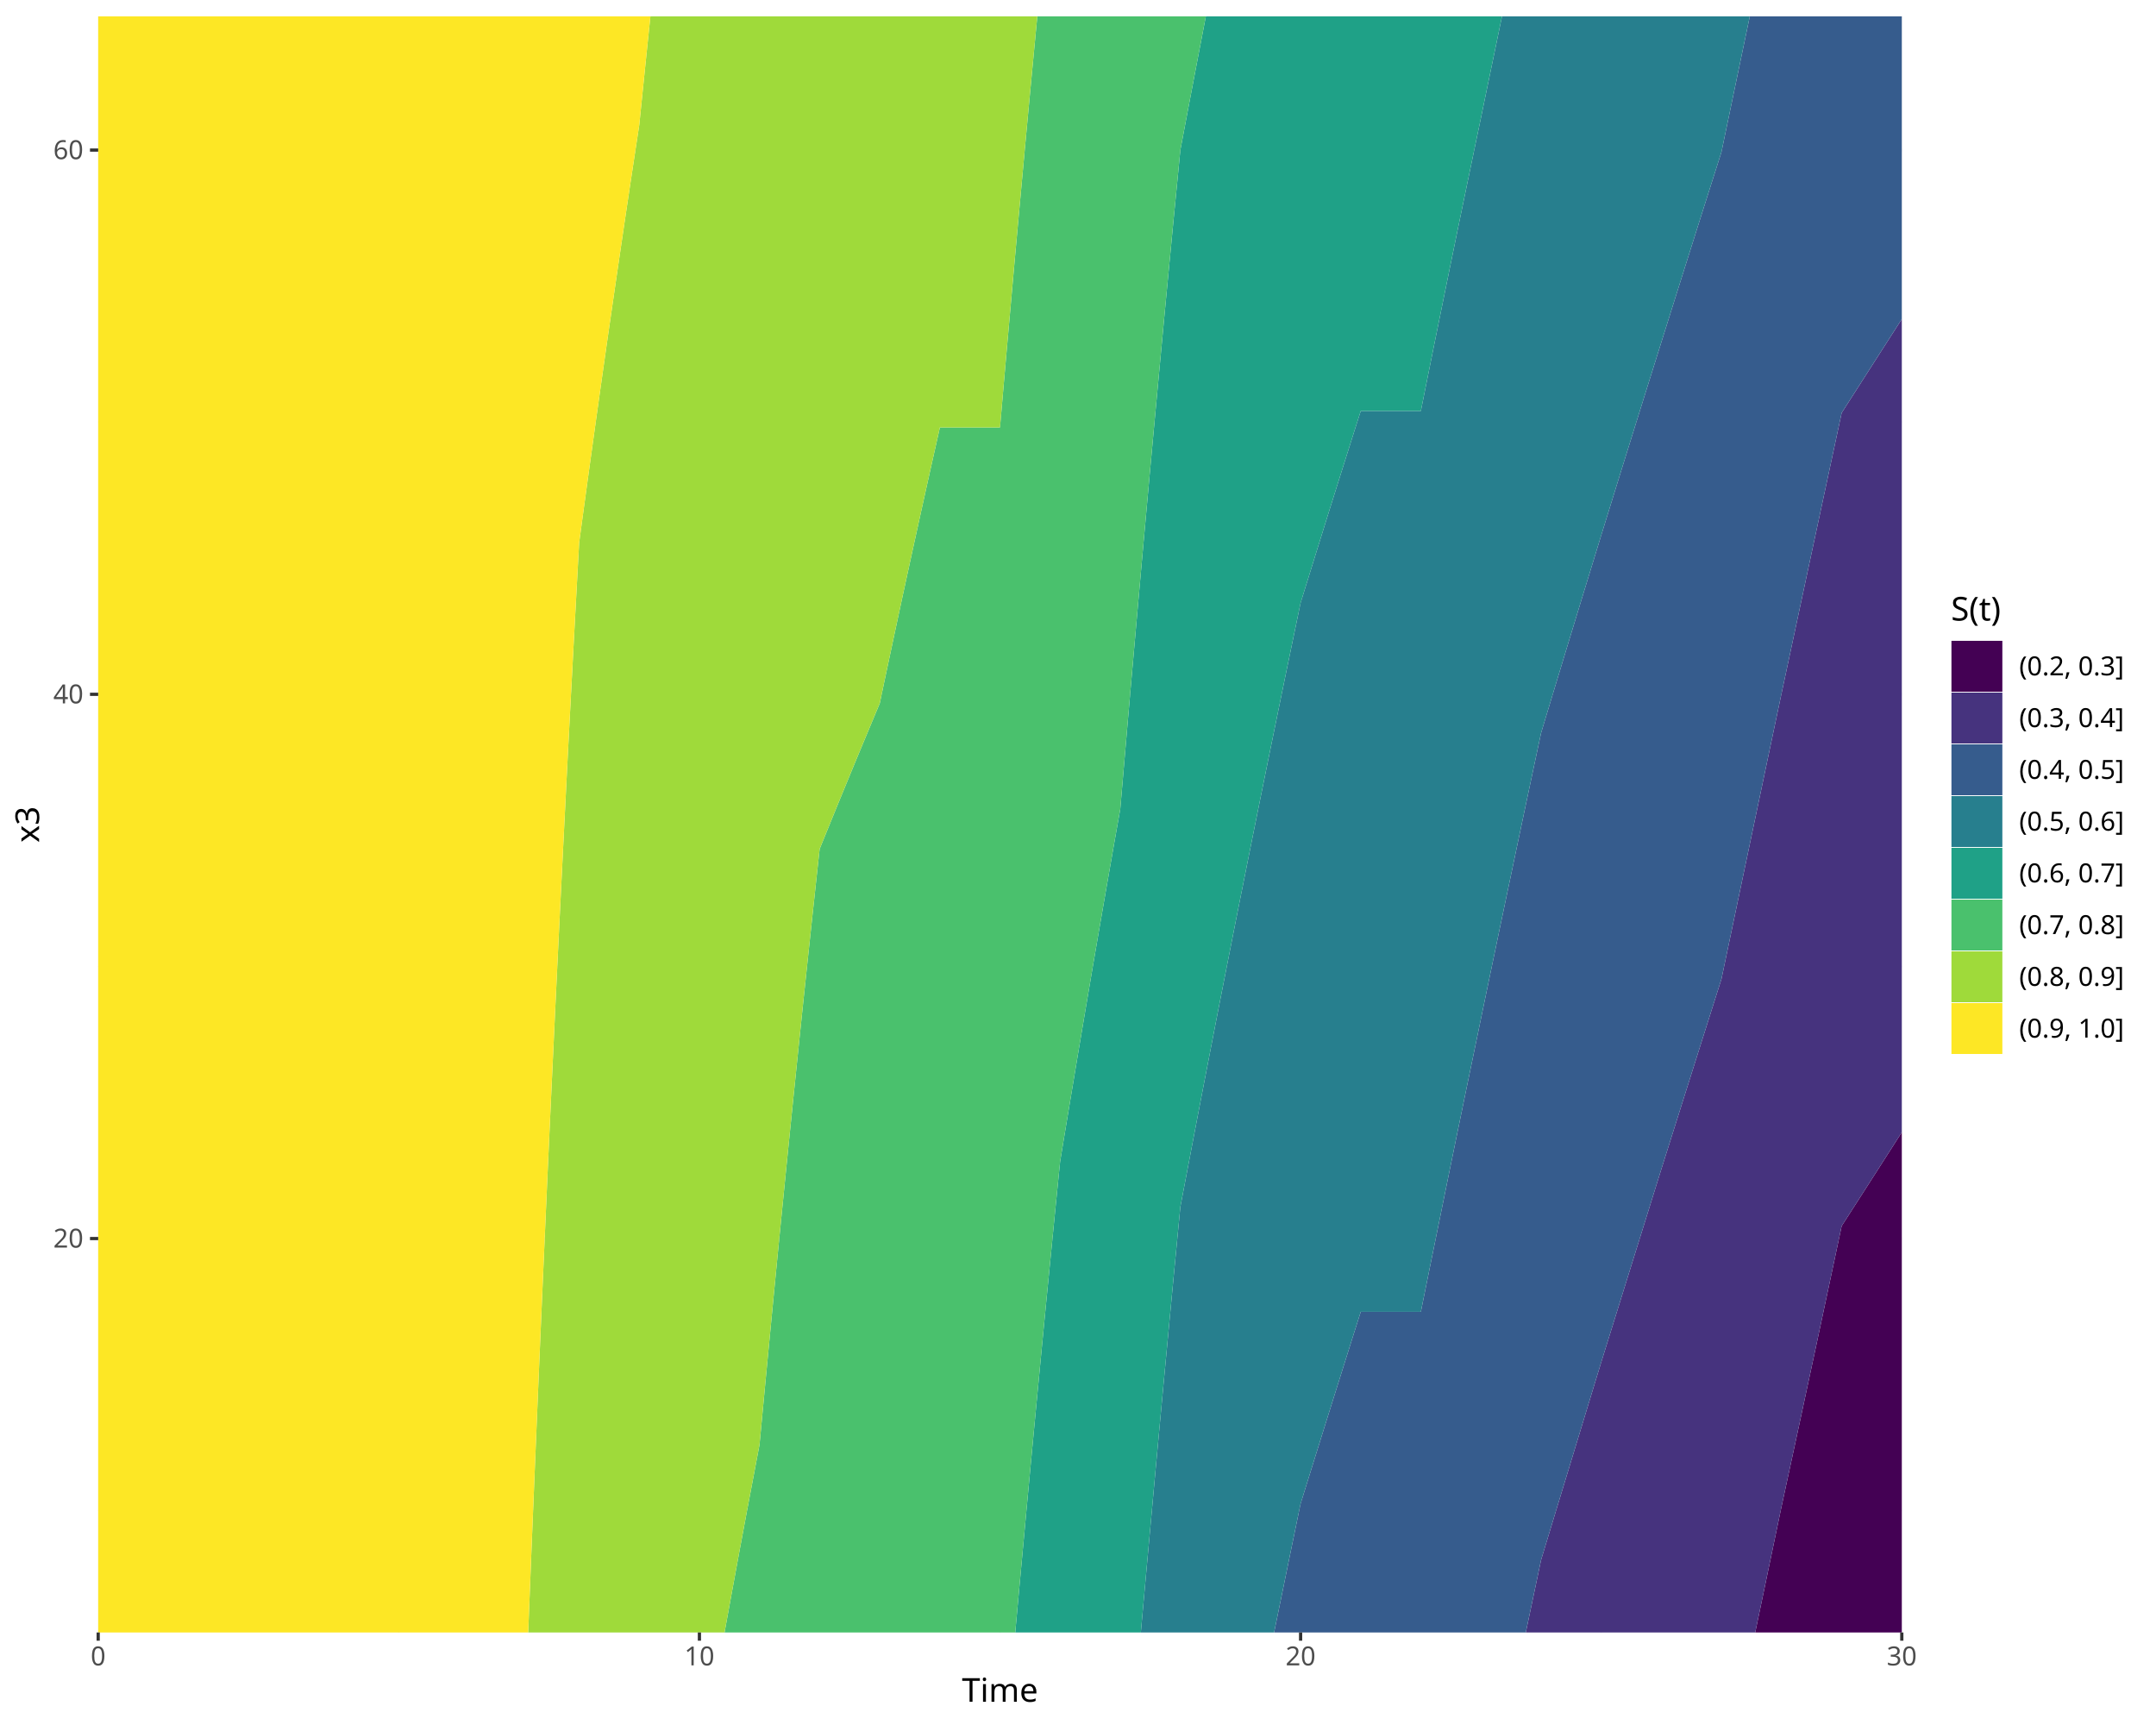
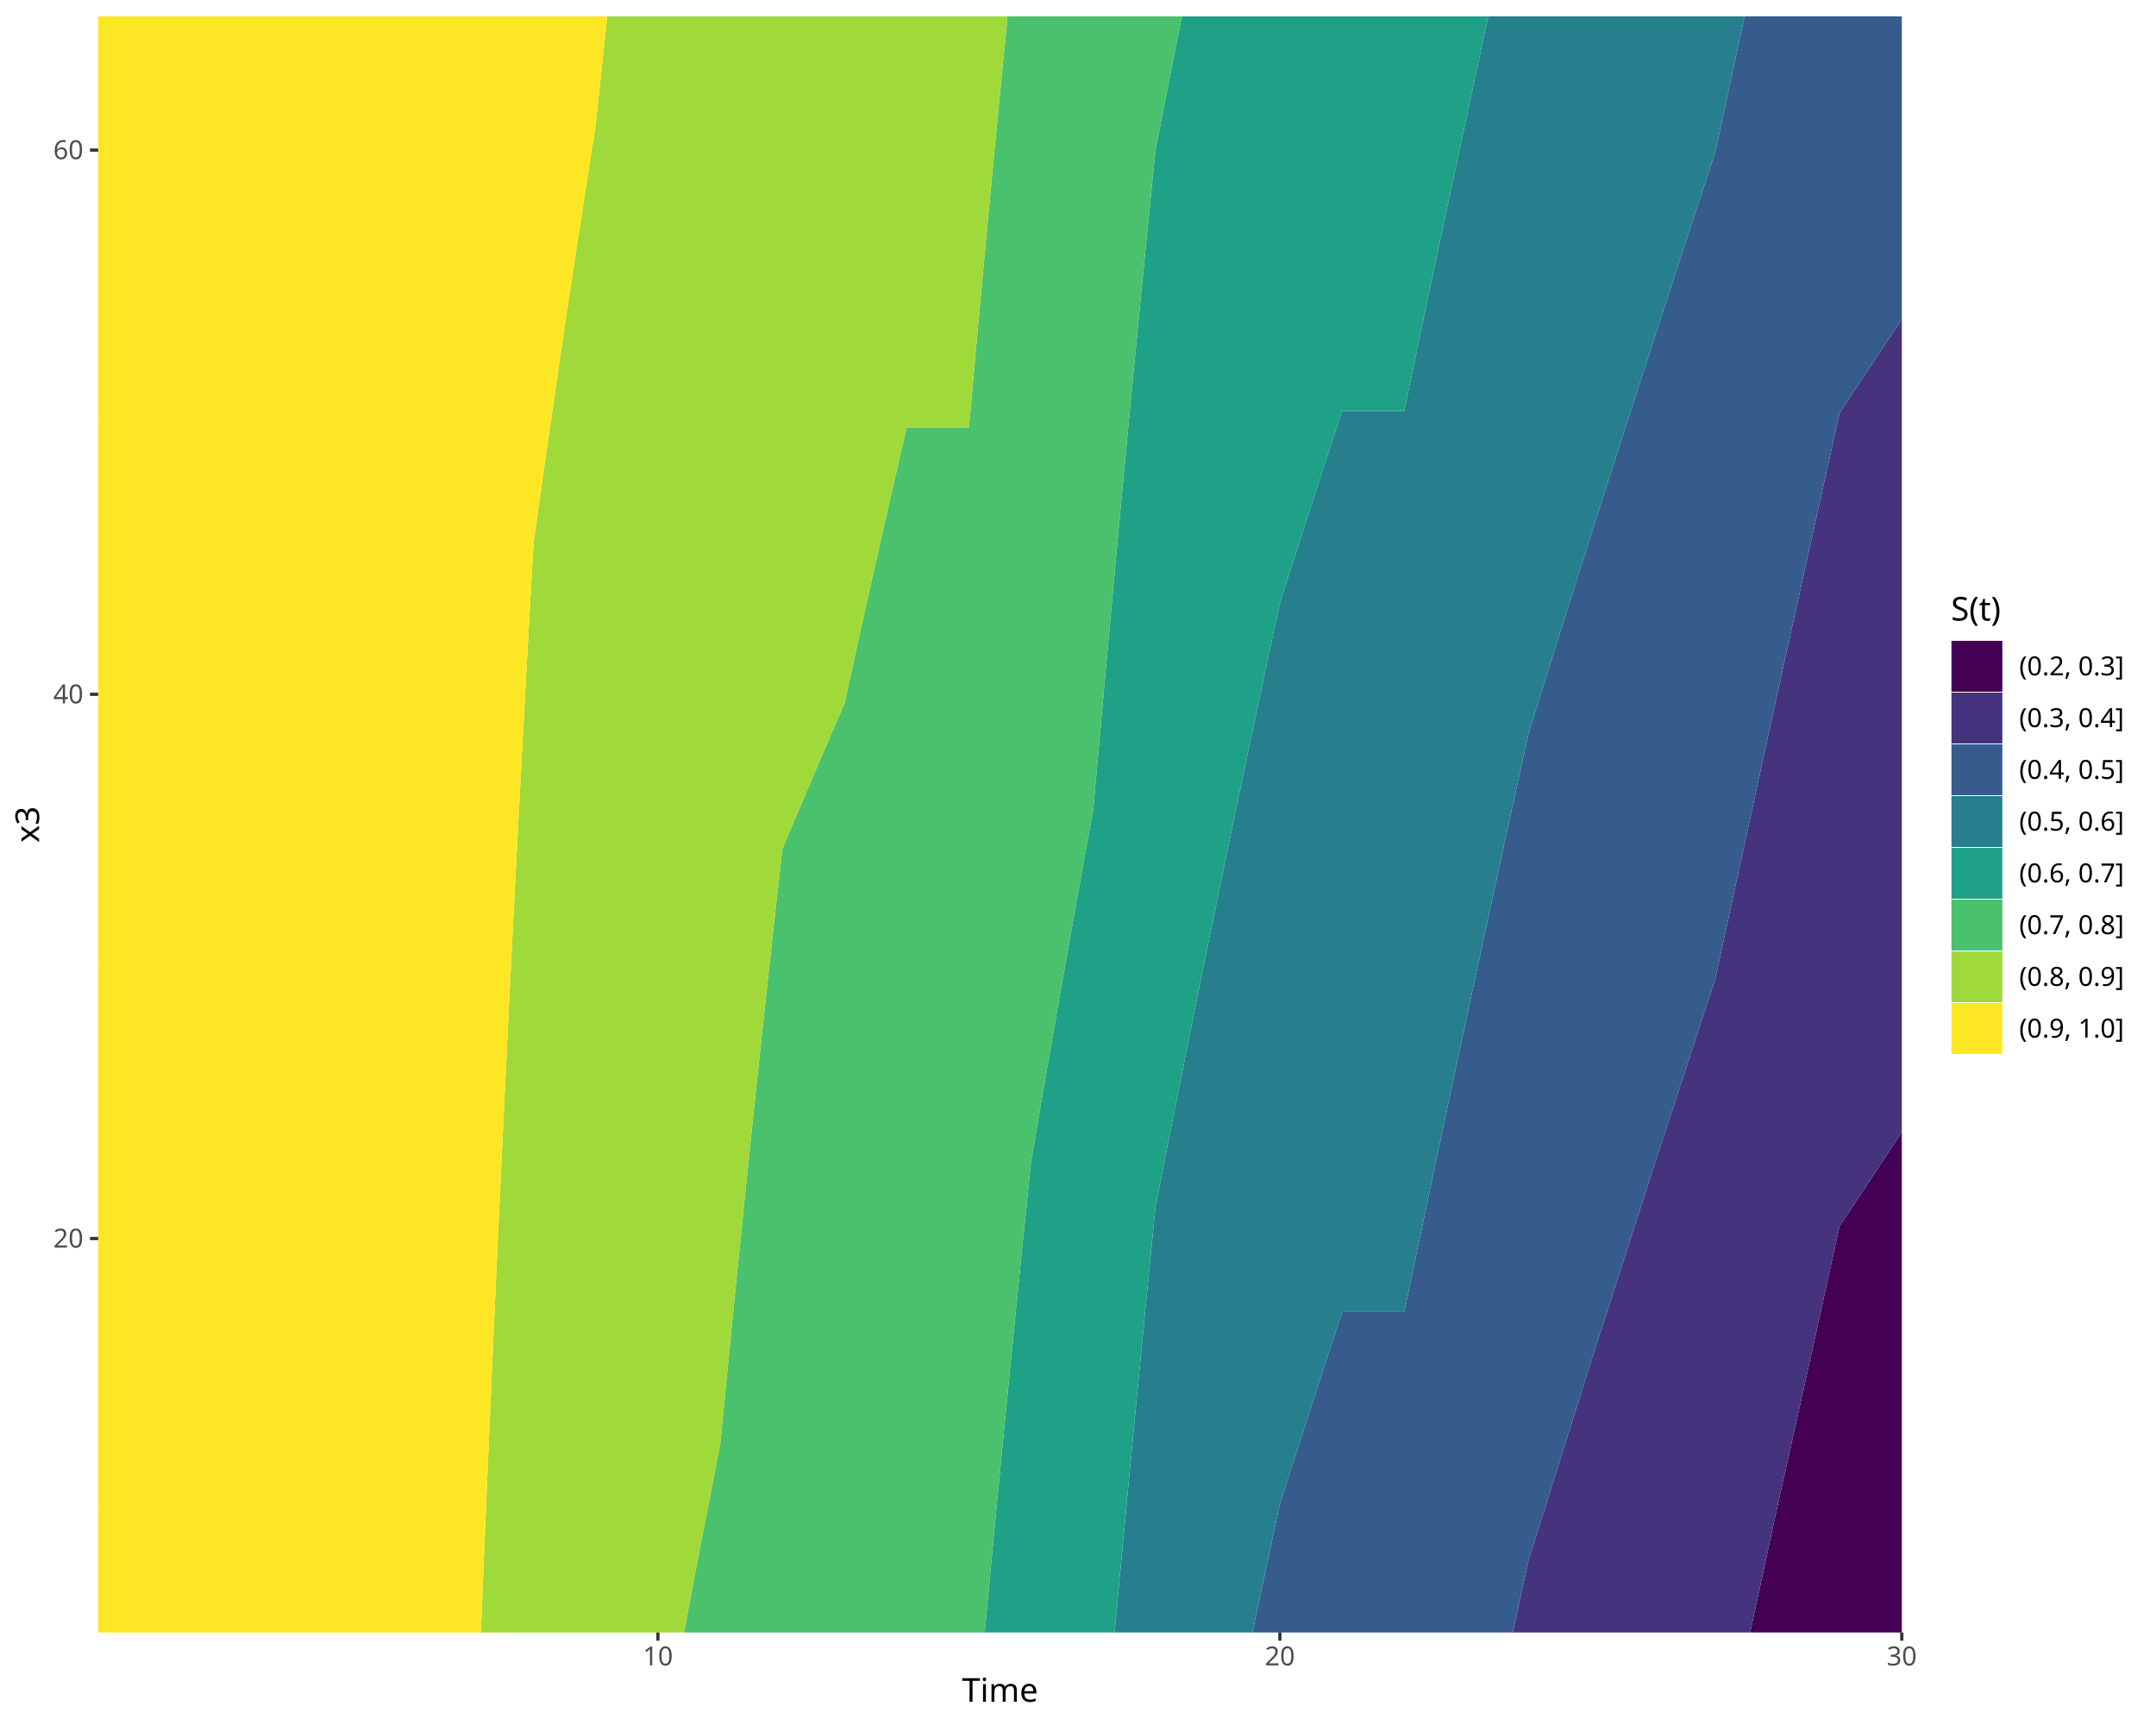
<svg xmlns="http://www.w3.org/2000/svg" class="svglite" data-engine-version="2.0" width="720.00pt" height="576.00pt" viewBox="0 0 720.00 576.00">
  <defs>
    <style type="text/css">
    .svglite line, .svglite polyline, .svglite polygon, .svglite path, .svglite rect, .svglite circle {
      fill: none;
      stroke: #000000;
      stroke-linecap: round;
      stroke-linejoin: round;
      stroke-miterlimit: 10.00;
    }
  </style>
  </defs>
  <rect width="100%" height="100%" style="stroke: none; fill: #FFFFFF;" />
  <defs>
    <clipPath id="cpMC4wMHw3MjAuMDB8MC4wMHw1NzYuMDA=">
      <rect x="0.00" y="0.00" width="720.00" height="576.00" />
    </clipPath>
  </defs>
  <g clip-path="url(#cpMC4wMHw3MjAuMDB8MC4wMHw1NzYuMDA=)">
    <rect x="0.00" y="0.00" width="720.00" height="576.00" style="stroke-width: 1.07; stroke: #FFFFFF; fill: #FFFFFF;" />
  </g>
  <defs>
    <clipPath id="cpMzIuNzl8NjM1LjExfDUuNDh8NTQ1LjEx">
      <rect x="32.79" y="5.48" width="602.32" height="539.63" />
    </clipPath>
  </defs>
  <g clip-path="url(#cpMzIuNzl8NjM1LjExfDUuNDh8NTQ1LjEx)">
    <rect x="32.79" y="5.48" width="602.32" height="539.63" style="stroke-width: 1.07; stroke: none; fill: #FFFFFF;" />
    <polyline points="32.79,504.43 635.11,504.43 " style="stroke-width: 0.53; stroke: #EBEBEB; stroke-linecap: butt;" />
    <polyline points="32.79,322.70 635.11,322.70 " style="stroke-width: 0.53; stroke: #EBEBEB; stroke-linecap: butt;" />
    <polyline points="32.79,140.97 635.11,140.97 " style="stroke-width: 0.53; stroke: #EBEBEB; stroke-linecap: butt;" />
-     <polyline points="133.18,545.11 133.18,5.48 " style="stroke-width: 0.53; stroke: #EBEBEB; stroke-linecap: butt;" />
-     <polyline points="333.95,545.11 333.95,5.48 " style="stroke-width: 0.53; stroke: #EBEBEB; stroke-linecap: butt;" />
-     <polyline points="534.73,545.11 534.73,5.48 " style="stroke-width: 0.53; stroke: #EBEBEB; stroke-linecap: butt;" />
+     <polyline points="115.87,545.11 115.87,5.48 " style="stroke-width: 0.53; stroke: #EBEBEB; stroke-linecap: butt;" />
+     <polyline points="323.57,545.11 323.57,5.48 " style="stroke-width: 0.53; stroke: #EBEBEB; stroke-linecap: butt;" />
+     <polyline points="531.26,545.11 531.26,5.48 " style="stroke-width: 0.53; stroke: #EBEBEB; stroke-linecap: butt;" />
    <polyline points="32.79,413.57 635.11,413.57 " style="stroke-width: 1.07; stroke: #EBEBEB; stroke-linecap: butt;" />
    <polyline points="32.79,231.84 635.11,231.84 " style="stroke-width: 1.07; stroke: #EBEBEB; stroke-linecap: butt;" />
    <polyline points="32.79,50.11 635.11,50.11 " style="stroke-width: 1.07; stroke: #EBEBEB; stroke-linecap: butt;" />
-     <polyline points="32.79,545.11 32.79,5.48 " style="stroke-width: 1.07; stroke: #EBEBEB; stroke-linecap: butt;" />
-     <polyline points="233.57,545.11 233.57,5.48 " style="stroke-width: 1.07; stroke: #EBEBEB; stroke-linecap: butt;" />
-     <polyline points="434.34,545.11 434.34,5.48 " style="stroke-width: 1.07; stroke: #EBEBEB; stroke-linecap: butt;" />
+     <polyline points="219.72,545.11 219.72,5.48 " style="stroke-width: 1.07; stroke: #EBEBEB; stroke-linecap: butt;" />
+     <polyline points="427.42,545.11 427.42,5.48 " style="stroke-width: 1.07; stroke: #EBEBEB; stroke-linecap: butt;" />
    <polyline points="635.11,545.11 635.11,5.48 " style="stroke-width: 1.07; stroke: #EBEBEB; stroke-linecap: butt;" />
-     <path d="M 635.11 517.44 L 635.11 503.60 L 635.11 489.77 L 635.11 475.93 L 635.11 462.09 L 635.11 448.26 L 635.11 434.42 L 635.11 420.58 L 635.11 406.75 L 635.11 392.91 L 635.11 379.07 L 635.11 378.06 L 634.47 379.07 L 625.61 392.91 L 616.72 406.75 L 615.03 409.37 L 612.65 420.58 L 609.70 434.42 L 606.75 448.26 L 603.78 462.09 L 600.81 475.93 L 597.82 489.77 L 594.96 503.00 L 594.83 503.60 L 591.94 517.44 L 589.05 531.28 L 586.15 545.11 L 594.96 545.11 L 615.03 545.11 L 635.11 545.11 L 635.11 531.28 Z" style="fill-rule: evenodd; fill: #440154; stroke-width: 0.21; stroke: none; stroke-linecap: butt;" />
-     <path d="M 628.93 116.17 L 620.06 130.01 L 615.03 137.85 L 613.74 143.85 L 610.77 157.68 L 607.80 171.52 L 604.83 185.36 L 601.87 199.19 L 598.91 213.03 L 595.95 226.87 L 594.96 231.48 L 593.01 240.70 L 590.09 254.54 L 587.18 268.38 L 584.27 282.21 L 581.36 296.05 L 578.45 309.89 L 575.55 323.72 L 574.88 326.90 L 571.50 337.56 L 567.12 351.40 L 562.75 365.23 L 558.38 379.07 L 554.80 390.41 L 554.02 392.91 L 549.71 406.75 L 545.40 420.58 L 541.09 434.42 L 536.78 448.26 L 534.73 454.88 L 532.52 462.09 L 528.31 475.93 L 524.10 489.77 L 519.89 503.60 L 515.69 517.44 L 514.65 520.86 L 512.45 531.28 L 509.53 545.11 L 514.65 545.11 L 534.73 545.11 L 554.80 545.11 L 574.88 545.11 L 586.15 545.11 L 589.05 531.28 L 591.94 517.44 L 594.83 503.60 L 594.96 503.00 L 597.82 489.77 L 600.81 475.93 L 603.78 462.09 L 606.75 448.26 L 609.70 434.42 L 612.65 420.58 L 615.03 409.37 L 616.72 406.75 L 625.61 392.91 L 634.47 379.07 L 635.11 378.06 L 635.11 365.23 L 635.11 351.40 L 635.11 337.56 L 635.11 323.72 L 635.11 309.89 L 635.11 296.05 L 635.11 282.21 L 635.11 268.38 L 635.11 254.54 L 635.11 240.70 L 635.11 226.87 L 635.11 213.03 L 635.11 199.19 L 635.11 185.36 L 635.11 171.52 L 635.11 157.68 L 635.11 143.85 L 635.11 130.01 L 635.11 116.17 L 635.11 106.54 Z" style="fill-rule: evenodd; fill: #46337E; stroke-width: 0.21; stroke: none; stroke-linecap: butt;" />
-     <path d="M 584.34 5.48 L 581.44 19.32 L 578.55 33.15 L 575.66 46.99 L 574.88 50.76 L 571.67 60.83 L 567.28 74.66 L 562.91 88.50 L 558.55 102.34 L 554.80 114.28 L 554.21 116.17 L 549.87 130.01 L 545.55 143.85 L 541.24 157.68 L 536.96 171.52 L 534.73 178.74 L 532.70 185.36 L 528.46 199.19 L 524.24 213.03 L 520.04 226.87 L 515.86 240.70 L 514.65 244.72 L 512.55 254.54 L 509.61 268.38 L 506.69 282.21 L 503.78 296.05 L 500.87 309.89 L 497.98 323.72 L 495.10 337.56 L 494.57 340.12 L 492.23 351.40 L 489.36 365.23 L 486.51 379.07 L 483.67 392.91 L 480.85 406.75 L 478.03 420.58 L 475.22 434.42 L 474.49 438.03 L 454.42 438.03 L 451.18 448.26 L 446.83 462.09 L 442.49 475.93 L 438.17 489.77 L 434.34 502.09 L 434.02 503.60 L 431.16 517.44 L 428.32 531.28 L 425.48 545.11 L 434.34 545.11 L 454.42 545.11 L 474.49 545.11 L 494.57 545.11 L 509.53 545.11 L 512.45 531.28 L 514.65 520.86 L 515.69 517.44 L 519.89 503.60 L 524.10 489.77 L 528.31 475.93 L 532.52 462.09 L 534.73 454.88 L 536.78 448.26 L 541.09 434.42 L 545.40 420.58 L 549.71 406.75 L 554.02 392.91 L 554.80 390.41 L 558.38 379.07 L 562.75 365.23 L 567.12 351.40 L 571.50 337.56 L 574.88 326.90 L 575.55 323.72 L 578.45 309.89 L 581.36 296.05 L 584.27 282.21 L 587.18 268.38 L 590.09 254.54 L 593.01 240.70 L 594.96 231.48 L 595.95 226.87 L 598.91 213.03 L 601.87 199.19 L 604.83 185.36 L 607.80 171.52 L 610.77 157.68 L 613.74 143.85 L 615.03 137.85 L 620.06 130.01 L 628.93 116.17 L 635.11 106.54 L 635.11 102.34 L 635.11 88.50 L 635.11 74.66 L 635.11 60.83 L 635.11 46.99 L 635.11 33.15 L 635.11 19.32 L 635.11 5.48 L 615.03 5.48 L 594.96 5.48 Z" style="fill-rule: evenodd; fill: #365C8D; stroke-width: 0.21; stroke: none; stroke-linecap: butt;" />
-     <path d="M 554.80 5.48 L 534.73 5.48 L 514.65 5.48 L 501.59 5.48 L 498.71 19.32 L 495.84 33.15 L 494.57 39.32 L 492.96 46.99 L 490.08 60.83 L 487.21 74.66 L 484.37 88.50 L 481.54 102.34 L 478.73 116.17 L 475.94 130.01 L 474.49 137.23 L 454.42 137.23 L 452.31 143.85 L 447.94 157.68 L 443.59 171.52 L 439.28 185.36 L 434.99 199.19 L 434.34 201.29 L 431.89 213.03 L 429.02 226.87 L 426.18 240.70 L 423.35 254.54 L 420.54 268.38 L 417.75 282.21 L 414.98 296.05 L 414.26 299.62 L 412.22 309.89 L 409.49 323.72 L 406.77 337.56 L 404.08 351.40 L 401.40 365.23 L 398.74 379.07 L 396.10 392.91 L 394.18 402.96 L 393.82 406.75 L 392.49 420.58 L 391.17 434.42 L 389.87 448.26 L 388.57 462.09 L 387.28 475.93 L 386.00 489.77 L 384.74 503.60 L 383.48 517.44 L 382.22 531.28 L 380.98 545.11 L 394.18 545.11 L 414.26 545.11 L 425.48 545.11 L 428.32 531.28 L 431.16 517.44 L 434.02 503.60 L 434.34 502.09 L 438.17 489.77 L 442.49 475.93 L 446.83 462.09 L 451.18 448.26 L 454.42 438.03 L 474.49 438.03 L 475.22 434.42 L 478.03 420.58 L 480.85 406.75 L 483.67 392.91 L 486.51 379.07 L 489.36 365.23 L 492.23 351.40 L 494.57 340.12 L 495.10 337.56 L 497.98 323.72 L 500.87 309.89 L 503.78 296.05 L 506.69 282.21 L 509.61 268.38 L 512.55 254.54 L 514.65 244.72 L 515.86 240.70 L 520.04 226.87 L 524.24 213.03 L 528.46 199.19 L 532.70 185.36 L 534.73 178.74 L 536.96 171.52 L 541.24 157.68 L 545.55 143.85 L 549.87 130.01 L 554.21 116.17 L 554.80 114.28 L 558.55 102.34 L 562.91 88.50 L 567.28 74.66 L 571.67 60.83 L 574.88 50.76 L 575.66 46.99 L 578.55 33.15 L 581.44 19.32 L 584.34 5.48 L 574.88 5.48 Z" style="fill-rule: evenodd; fill: #277F8E; stroke-width: 0.21; stroke: none; stroke-linecap: butt;" />
-     <path d="M 501.59 5.48 L 494.57 5.48 L 474.49 5.48 L 454.42 5.48 L 434.34 5.48 L 414.26 5.48 L 402.69 5.48 L 400.03 19.32 L 397.39 33.15 L 394.77 46.99 L 394.18 50.09 L 393.14 60.83 L 391.79 74.66 L 390.47 88.50 L 389.15 102.34 L 387.85 116.17 L 386.56 130.01 L 385.28 143.85 L 384.01 157.68 L 382.76 171.52 L 381.51 185.36 L 380.28 199.19 L 379.06 213.03 L 377.84 226.87 L 376.64 240.70 L 375.45 254.54 L 374.26 268.38 L 374.11 270.19 L 371.98 282.21 L 369.56 296.05 L 367.16 309.89 L 364.78 323.72 L 362.43 337.56 L 360.09 351.40 L 357.78 365.23 L 355.48 379.07 L 354.03 387.85 L 353.52 392.91 L 352.14 406.75 L 350.78 420.58 L 349.42 434.42 L 348.08 448.26 L 346.76 462.09 L 345.44 475.93 L 344.14 489.77 L 342.85 503.60 L 341.57 517.44 L 340.30 531.28 L 339.04 545.11 L 354.03 545.11 L 374.11 545.11 L 380.98 545.11 L 382.22 531.28 L 383.48 517.44 L 384.74 503.60 L 386.00 489.77 L 387.28 475.93 L 388.57 462.09 L 389.87 448.26 L 391.17 434.42 L 392.49 420.58 L 393.82 406.75 L 394.18 402.96 L 396.10 392.91 L 398.74 379.07 L 401.40 365.23 L 404.08 351.40 L 406.77 337.56 L 409.49 323.72 L 412.22 309.89 L 414.26 299.62 L 414.98 296.05 L 417.75 282.21 L 420.54 268.38 L 423.35 254.54 L 426.18 240.70 L 429.02 226.87 L 431.89 213.03 L 434.34 201.29 L 434.99 199.19 L 439.28 185.36 L 443.59 171.52 L 447.94 157.68 L 452.31 143.85 L 454.42 137.23 L 474.49 137.23 L 475.94 130.01 L 478.73 116.17 L 481.54 102.34 L 484.37 88.50 L 487.21 74.66 L 490.08 60.83 L 492.96 46.99 L 494.57 39.32 L 495.84 33.15 L 498.71 19.32 Z" style="fill-rule: evenodd; fill: #1FA187; stroke-width: 0.21; stroke: none; stroke-linecap: butt;" />
-     <path d="M 394.18 5.48 L 374.11 5.48 L 354.03 5.48 L 346.41 5.48 L 345.09 19.32 L 343.79 33.15 L 342.50 46.99 L 341.23 60.83 L 339.97 74.66 L 338.72 88.50 L 337.49 102.34 L 336.26 116.17 L 335.05 130.01 L 333.95 142.74 L 313.88 142.74 L 313.63 143.85 L 310.52 157.68 L 307.45 171.52 L 304.41 185.36 L 301.40 199.19 L 298.43 213.03 L 295.48 226.87 L 293.80 234.85 L 291.35 240.70 L 285.58 254.54 L 279.88 268.38 L 274.24 282.21 L 273.72 283.48 L 272.36 296.05 L 270.87 309.89 L 269.40 323.72 L 267.94 337.56 L 266.51 351.40 L 265.09 365.23 L 263.68 379.07 L 262.29 392.91 L 260.91 406.75 L 259.55 420.58 L 258.21 434.42 L 256.88 448.26 L 255.56 462.09 L 254.25 475.93 L 253.64 482.41 L 252.25 489.77 L 249.63 503.60 L 247.04 517.44 L 244.49 531.28 L 241.96 545.11 L 253.64 545.11 L 273.72 545.11 L 293.80 545.11 L 313.88 545.11 L 333.95 545.11 L 339.04 545.11 L 340.30 531.28 L 341.57 517.44 L 342.85 503.60 L 344.14 489.77 L 345.44 475.93 L 346.76 462.09 L 348.08 448.26 L 349.42 434.42 L 350.78 420.58 L 352.14 406.75 L 353.52 392.91 L 354.03 387.85 L 355.48 379.07 L 357.78 365.23 L 360.09 351.40 L 362.43 337.56 L 364.78 323.72 L 367.16 309.89 L 369.56 296.05 L 371.98 282.21 L 374.11 270.19 L 374.26 268.38 L 375.45 254.54 L 376.64 240.70 L 377.84 226.87 L 379.06 213.03 L 380.28 199.19 L 381.51 185.36 L 382.76 171.52 L 384.01 157.68 L 385.28 143.85 L 386.56 130.01 L 387.85 116.17 L 389.15 102.34 L 390.47 88.50 L 391.79 74.66 L 393.14 60.83 L 394.18 50.09 L 394.77 46.99 L 397.39 33.15 L 400.03 19.32 L 402.69 5.48 Z" style="fill-rule: evenodd; fill: #4AC16D; stroke-width: 0.21; stroke: none; stroke-linecap: butt;" />
-     <path d="M 217.20 5.48 L 215.77 19.32 L 214.35 33.15 L 213.49 41.68 L 212.68 46.99 L 210.58 60.83 L 208.51 74.66 L 206.47 88.50 L 204.45 102.34 L 202.45 116.17 L 200.48 130.01 L 198.54 143.85 L 196.62 157.68 L 194.72 171.52 L 193.41 181.18 L 193.18 185.36 L 192.43 199.19 L 191.68 213.03 L 190.95 226.87 L 190.22 240.70 L 189.50 254.54 L 188.80 268.38 L 188.10 282.21 L 187.41 296.05 L 186.73 309.89 L 186.06 323.72 L 185.39 337.56 L 184.74 351.40 L 184.09 365.23 L 183.45 379.07 L 182.82 392.91 L 182.20 406.75 L 181.59 420.58 L 180.98 434.42 L 180.38 448.26 L 179.79 462.09 L 179.21 475.93 L 178.63 489.77 L 178.06 503.60 L 177.49 517.44 L 176.94 531.28 L 176.39 545.11 L 193.41 545.11 L 213.49 545.11 L 233.57 545.11 L 241.96 545.11 L 244.49 531.28 L 247.04 517.44 L 249.63 503.60 L 252.25 489.77 L 253.64 482.41 L 254.25 475.93 L 255.56 462.09 L 256.88 448.26 L 258.21 434.42 L 259.55 420.58 L 260.91 406.75 L 262.29 392.91 L 263.68 379.07 L 265.09 365.23 L 266.51 351.40 L 267.94 337.56 L 269.40 323.72 L 270.87 309.89 L 272.36 296.05 L 273.72 283.48 L 274.24 282.21 L 279.88 268.38 L 285.58 254.54 L 291.35 240.70 L 293.80 234.85 L 295.48 226.87 L 298.43 213.03 L 301.40 199.19 L 304.41 185.36 L 307.45 171.52 L 310.52 157.68 L 313.63 143.85 L 313.88 142.74 L 333.95 142.74 L 335.05 130.01 L 336.26 116.17 L 337.49 102.34 L 338.72 88.50 L 339.97 74.66 L 341.23 60.83 L 342.50 46.99 L 343.79 33.15 L 345.09 19.32 L 346.41 5.48 L 333.95 5.48 L 313.88 5.48 L 293.80 5.48 L 273.72 5.48 L 253.64 5.48 L 233.57 5.48 Z" style="fill-rule: evenodd; fill: #9FDA3A; stroke-width: 0.21; stroke: none; stroke-linecap: butt;" />
-     <path d="M 217.20 5.48 L 213.49 5.48 L 193.41 5.48 L 173.33 5.48 L 153.26 5.48 L 133.18 5.48 L 113.10 5.48 L 93.03 5.48 L 72.95 5.48 L 52.87 5.48 L 32.79 5.48 L 32.79 19.32 L 32.79 33.15 L 32.79 46.99 L 32.79 60.83 L 32.79 74.66 L 32.79 88.50 L 32.79 102.34 L 32.79 116.17 L 32.79 130.01 L 32.79 143.85 L 32.79 157.68 L 32.79 171.52 L 32.79 185.36 L 32.79 199.19 L 32.79 213.03 L 32.79 226.87 L 32.79 240.70 L 32.79 254.54 L 32.79 268.38 L 32.79 282.21 L 32.79 296.05 L 32.79 309.89 L 32.79 323.72 L 32.79 337.56 L 32.79 351.40 L 32.79 365.23 L 32.79 379.07 L 32.79 392.91 L 32.79 406.75 L 32.79 420.58 L 32.79 434.42 L 32.79 448.26 L 32.79 462.09 L 32.79 475.93 L 32.79 489.77 L 32.79 503.60 L 32.79 517.44 L 32.79 531.28 L 32.79 545.11 L 52.87 545.11 L 72.95 545.11 L 93.03 545.11 L 113.10 545.11 L 133.18 545.11 L 153.26 545.11 L 173.33 545.11 L 176.39 545.11 L 176.94 531.28 L 177.49 517.44 L 178.06 503.60 L 178.63 489.77 L 179.21 475.93 L 179.79 462.09 L 180.38 448.26 L 180.98 434.42 L 181.59 420.58 L 182.20 406.75 L 182.82 392.91 L 183.45 379.07 L 184.09 365.23 L 184.74 351.40 L 185.39 337.56 L 186.06 323.72 L 186.73 309.89 L 187.41 296.05 L 188.10 282.21 L 188.80 268.38 L 189.50 254.54 L 190.22 240.70 L 190.95 226.87 L 191.68 213.03 L 192.43 199.19 L 193.18 185.36 L 193.41 181.18 L 194.72 171.52 L 196.62 157.68 L 198.54 143.85 L 200.48 130.01 L 202.45 116.17 L 204.45 102.34 L 206.47 88.50 L 208.51 74.66 L 210.58 60.83 L 212.68 46.99 L 213.49 41.68 L 214.35 33.15 L 215.77 19.32 Z" style="fill-rule: evenodd; fill: #FDE725; stroke-width: 0.21; stroke: none; stroke-linecap: butt;" />
+     <path d="M 635.11 517.44 L 635.11 503.60 L 635.11 489.77 L 635.11 475.93 L 635.11 462.09 L 635.11 448.26 L 635.11 434.42 L 635.11 420.58 L 635.11 406.75 L 635.11 392.91 L 635.11 379.07 L 635.11 378.06 L 634.44 379.07 L 625.28 392.91 L 616.09 406.75 L 614.34 409.37 L 611.88 420.58 L 608.83 434.42 L 605.77 448.26 L 602.70 462.09 L 599.63 475.93 L 596.54 489.77 L 593.57 503.00 L 593.44 503.60 L 590.46 517.44 L 587.46 531.28 L 584.46 545.11 L 593.57 545.11 L 614.34 545.11 L 635.11 545.11 L 635.11 531.28 Z" style="fill-rule: evenodd; fill: #440154; stroke-width: 0.21; stroke: none; stroke-linecap: butt;" />
+     <path d="M 628.72 116.17 L 619.54 130.01 L 614.34 137.85 L 613.01 143.85 L 609.93 157.68 L 606.86 171.52 L 603.79 185.36 L 600.72 199.19 L 597.66 213.03 L 594.59 226.87 L 593.57 231.48 L 591.56 240.70 L 588.54 254.54 L 585.52 268.38 L 582.51 282.21 L 579.51 296.05 L 576.50 309.89 L 573.49 323.72 L 572.80 326.90 L 569.31 337.56 L 564.78 351.40 L 560.26 365.23 L 555.74 379.07 L 552.03 390.41 L 551.23 392.91 L 546.76 406.75 L 542.30 420.58 L 537.85 434.42 L 533.39 448.26 L 531.26 454.88 L 528.99 462.09 L 524.63 475.93 L 520.27 489.77 L 515.92 503.60 L 511.57 517.44 L 510.49 520.86 L 508.22 531.28 L 505.20 545.11 L 510.49 545.11 L 531.26 545.11 L 552.03 545.11 L 572.80 545.11 L 584.46 545.11 L 587.46 531.28 L 590.46 517.44 L 593.44 503.60 L 593.57 503.00 L 596.54 489.77 L 599.63 475.93 L 602.70 462.09 L 605.77 448.26 L 608.83 434.42 L 611.88 420.58 L 614.34 409.37 L 616.09 406.75 L 625.28 392.91 L 634.44 379.07 L 635.11 378.06 L 635.11 365.23 L 635.11 351.40 L 635.11 337.56 L 635.11 323.72 L 635.11 309.89 L 635.11 296.05 L 635.11 282.21 L 635.11 268.38 L 635.11 254.54 L 635.11 240.70 L 635.11 226.87 L 635.11 213.03 L 635.11 199.19 L 635.11 185.36 L 635.11 171.52 L 635.11 157.68 L 635.11 143.85 L 635.11 130.01 L 635.11 116.17 L 635.11 106.54 Z" style="fill-rule: evenodd; fill: #46337E; stroke-width: 0.21; stroke: none; stroke-linecap: butt;" />
+     <path d="M 582.59 5.48 L 579.59 19.32 L 576.60 33.15 L 573.61 46.99 L 572.80 50.76 L 569.49 60.83 L 564.94 74.66 L 560.42 88.50 L 555.91 102.34 L 552.03 114.28 L 551.42 116.17 L 546.93 130.01 L 542.46 143.85 L 538.01 157.68 L 533.57 171.52 L 531.26 178.74 L 529.16 185.36 L 524.78 199.19 L 520.42 213.03 L 516.08 226.87 L 511.75 240.70 L 510.49 244.72 L 508.33 254.54 L 505.29 268.38 L 502.26 282.21 L 499.25 296.05 L 496.25 309.89 L 493.25 323.72 L 490.27 337.56 L 489.72 340.12 L 487.30 351.40 L 484.34 365.23 L 481.39 379.07 L 478.45 392.91 L 475.53 406.75 L 472.61 420.58 L 469.71 434.42 L 468.95 438.03 L 448.19 438.03 L 444.84 448.26 L 440.34 462.09 L 435.85 475.93 L 431.38 489.77 L 427.42 502.09 L 427.09 503.60 L 424.13 517.44 L 421.19 531.28 L 418.25 545.11 L 427.42 545.11 L 448.19 545.11 L 468.95 545.11 L 489.72 545.11 L 505.20 545.11 L 508.22 531.28 L 510.49 520.86 L 511.57 517.44 L 515.92 503.60 L 520.27 489.77 L 524.63 475.93 L 528.99 462.09 L 531.26 454.88 L 533.39 448.26 L 537.85 434.42 L 542.30 420.58 L 546.76 406.75 L 551.23 392.91 L 552.03 390.41 L 555.74 379.07 L 560.26 365.23 L 564.78 351.40 L 569.31 337.56 L 572.80 326.90 L 573.49 323.72 L 576.50 309.89 L 579.51 296.05 L 582.51 282.21 L 585.52 268.38 L 588.54 254.54 L 591.56 240.70 L 593.57 231.48 L 594.59 226.87 L 597.66 213.03 L 600.72 199.19 L 603.79 185.36 L 606.86 171.52 L 609.93 157.68 L 613.01 143.85 L 614.34 137.85 L 619.54 130.01 L 628.72 116.17 L 635.11 106.54 L 635.11 102.34 L 635.11 88.50 L 635.11 74.66 L 635.11 60.83 L 635.11 46.99 L 635.11 33.15 L 635.11 19.32 L 635.11 5.48 L 614.34 5.48 L 593.57 5.48 Z" style="fill-rule: evenodd; fill: #365C8D; stroke-width: 0.21; stroke: none; stroke-linecap: butt;" />
+     <path d="M 552.03 5.48 L 531.26 5.48 L 510.49 5.48 L 496.98 5.48 L 494.00 19.32 L 491.04 33.15 L 489.72 39.32 L 488.06 46.99 L 485.08 60.83 L 482.11 74.66 L 479.17 88.50 L 476.25 102.34 L 473.34 116.17 L 470.46 130.01 L 468.95 137.23 L 448.19 137.23 L 446.01 143.85 L 441.48 157.68 L 436.99 171.52 L 432.52 185.36 L 428.09 199.19 L 427.42 201.29 L 424.88 213.03 L 421.92 226.87 L 418.97 240.70 L 416.05 254.54 L 413.14 268.38 L 410.25 282.21 L 407.39 296.05 L 406.65 299.62 L 404.54 309.89 L 401.71 323.72 L 398.90 337.56 L 396.11 351.40 L 393.34 365.23 L 390.59 379.07 L 387.86 392.91 L 385.88 402.96 L 385.50 406.75 L 384.13 420.58 L 382.76 434.42 L 381.41 448.26 L 380.07 462.09 L 378.74 475.93 L 377.41 489.77 L 376.10 503.60 L 374.80 517.44 L 373.50 531.28 L 372.22 545.11 L 385.88 545.11 L 406.65 545.11 L 418.25 545.11 L 421.19 531.28 L 424.13 517.44 L 427.09 503.60 L 427.42 502.09 L 431.38 489.77 L 435.85 475.93 L 440.34 462.09 L 444.84 448.26 L 448.19 438.03 L 468.95 438.03 L 469.71 434.42 L 472.61 420.58 L 475.53 406.75 L 478.45 392.91 L 481.39 379.07 L 484.34 365.23 L 487.30 351.40 L 489.72 340.12 L 490.27 337.56 L 493.25 323.72 L 496.25 309.89 L 499.25 296.05 L 502.26 282.21 L 505.29 268.38 L 508.33 254.54 L 510.49 244.72 L 511.75 240.70 L 516.08 226.87 L 520.42 213.03 L 524.78 199.19 L 529.16 185.36 L 531.26 178.74 L 533.57 171.52 L 538.01 157.68 L 542.46 143.85 L 546.93 130.01 L 551.42 116.17 L 552.03 114.28 L 555.91 102.34 L 560.42 88.50 L 564.94 74.66 L 569.49 60.83 L 572.80 50.76 L 573.61 46.99 L 576.60 33.15 L 579.59 19.32 L 582.59 5.48 L 572.80 5.48 Z" style="fill-rule: evenodd; fill: #277F8E; stroke-width: 0.21; stroke: none; stroke-linecap: butt;" />
+     <path d="M 496.98 5.48 L 489.72 5.48 L 468.95 5.48 L 448.19 5.48 L 427.42 5.48 L 406.65 5.48 L 394.67 5.48 L 391.92 19.32 L 389.19 33.15 L 386.48 46.99 L 385.88 50.09 L 384.79 60.83 L 383.40 74.66 L 382.03 88.50 L 380.67 102.34 L 379.32 116.17 L 377.99 130.01 L 376.66 143.85 L 375.35 157.68 L 374.05 171.52 L 372.77 185.36 L 371.49 199.19 L 370.23 213.03 L 368.97 226.87 L 367.73 240.70 L 366.49 254.54 L 365.27 268.38 L 365.11 270.19 L 362.91 282.21 L 360.40 296.05 L 357.92 309.89 L 355.46 323.72 L 353.02 337.56 L 350.61 351.40 L 348.21 365.23 L 345.84 379.07 L 344.34 387.85 L 343.81 392.91 L 342.39 406.75 L 340.97 420.58 L 339.57 434.42 L 338.19 448.26 L 336.81 462.09 L 335.45 475.93 L 334.10 489.77 L 332.77 503.60 L 331.44 517.44 L 330.13 531.28 L 328.83 545.11 L 344.34 545.11 L 365.11 545.11 L 372.22 545.11 L 373.50 531.28 L 374.80 517.44 L 376.10 503.60 L 377.41 489.77 L 378.74 475.93 L 380.07 462.09 L 381.41 448.26 L 382.76 434.42 L 384.13 420.58 L 385.50 406.75 L 385.88 402.96 L 387.86 392.91 L 390.59 379.07 L 393.34 365.23 L 396.11 351.40 L 398.90 337.56 L 401.71 323.72 L 404.54 309.89 L 406.65 299.62 L 407.39 296.05 L 410.25 282.21 L 413.14 268.38 L 416.05 254.54 L 418.97 240.70 L 421.92 226.87 L 424.88 213.03 L 427.42 201.29 L 428.09 199.19 L 432.52 185.36 L 436.99 171.52 L 441.48 157.68 L 446.01 143.85 L 448.19 137.23 L 468.95 137.23 L 470.46 130.01 L 473.34 116.17 L 476.25 102.34 L 479.17 88.50 L 482.11 74.66 L 485.08 60.83 L 488.06 46.99 L 489.72 39.32 L 491.04 33.15 L 494.00 19.32 Z" style="fill-rule: evenodd; fill: #1FA187; stroke-width: 0.21; stroke: none; stroke-linecap: butt;" />
+     <path d="M 385.88 5.48 L 365.11 5.48 L 344.34 5.48 L 336.46 5.48 L 335.09 19.32 L 333.75 33.15 L 332.41 46.99 L 331.09 60.83 L 329.79 74.66 L 328.50 88.50 L 327.22 102.34 L 325.96 116.17 L 324.71 130.01 L 323.57 142.74 L 302.80 142.74 L 302.54 143.85 L 299.33 157.68 L 296.15 171.52 L 293.00 185.36 L 289.89 199.19 L 286.82 213.03 L 283.77 226.87 L 282.03 234.85 L 279.49 240.70 L 273.53 254.54 L 267.63 268.38 L 261.79 282.21 L 261.26 283.48 L 259.85 296.05 L 258.31 309.89 L 256.79 323.72 L 255.28 337.56 L 253.80 351.40 L 252.33 365.23 L 250.87 379.07 L 249.43 392.91 L 248.01 406.75 L 246.60 420.58 L 245.21 434.42 L 243.83 448.26 L 242.47 462.09 L 241.12 475.93 L 240.49 482.41 L 239.04 489.77 L 236.34 503.60 L 233.66 517.44 L 231.02 531.28 L 228.40 545.11 L 240.49 545.11 L 261.26 545.11 L 282.03 545.11 L 302.80 545.11 L 323.57 545.11 L 328.83 545.11 L 330.13 531.28 L 331.44 517.44 L 332.77 503.60 L 334.10 489.77 L 335.45 475.93 L 336.81 462.09 L 338.19 448.26 L 339.57 434.42 L 340.97 420.58 L 342.39 406.75 L 343.81 392.91 L 344.34 387.85 L 345.84 379.07 L 348.21 365.23 L 350.61 351.40 L 353.02 337.56 L 355.46 323.72 L 357.92 309.89 L 360.40 296.05 L 362.91 282.21 L 365.11 270.19 L 365.27 268.38 L 366.49 254.54 L 367.73 240.70 L 368.97 226.87 L 370.23 213.03 L 371.49 199.19 L 372.77 185.36 L 374.05 171.52 L 375.35 157.68 L 376.66 143.85 L 377.99 130.01 L 379.32 116.17 L 380.67 102.34 L 382.03 88.50 L 383.40 74.66 L 384.79 60.83 L 385.88 50.09 L 386.48 46.99 L 389.19 33.15 L 391.92 19.32 L 394.67 5.48 Z" style="fill-rule: evenodd; fill: #4AC16D; stroke-width: 0.21; stroke: none; stroke-linecap: butt;" />
+     <path d="M 202.79 5.48 L 201.31 19.32 L 199.84 33.15 L 198.95 41.68 L 198.11 46.99 L 195.94 60.83 L 193.80 74.66 L 191.68 88.50 L 189.60 102.34 L 187.53 116.17 L 185.50 130.01 L 183.49 143.85 L 181.50 157.68 L 179.54 171.52 L 178.18 181.18 L 177.94 185.36 L 177.16 199.19 L 176.39 213.03 L 175.63 226.87 L 174.88 240.70 L 174.14 254.54 L 173.41 268.38 L 172.68 282.21 L 171.97 296.05 L 171.27 309.89 L 170.57 323.72 L 169.88 337.56 L 169.21 351.40 L 168.54 365.23 L 167.88 379.07 L 167.23 392.91 L 166.58 406.75 L 165.95 420.58 L 165.32 434.42 L 164.70 448.26 L 164.09 462.09 L 163.48 475.93 L 162.89 489.77 L 162.30 503.60 L 161.72 517.44 L 161.14 531.28 L 160.57 545.11 L 178.18 545.11 L 198.95 545.11 L 219.72 545.11 L 228.40 545.11 L 231.02 531.28 L 233.66 517.44 L 236.34 503.60 L 239.04 489.77 L 240.49 482.41 L 241.12 475.93 L 242.47 462.09 L 243.83 448.26 L 245.21 434.42 L 246.60 420.58 L 248.01 406.75 L 249.43 392.91 L 250.87 379.07 L 252.33 365.23 L 253.80 351.40 L 255.28 337.56 L 256.79 323.72 L 258.31 309.89 L 259.85 296.05 L 261.26 283.48 L 261.79 282.21 L 267.63 268.38 L 273.53 254.54 L 279.49 240.70 L 282.03 234.85 L 283.77 226.87 L 286.82 213.03 L 289.89 199.19 L 293.00 185.36 L 296.15 171.52 L 299.33 157.68 L 302.54 143.85 L 302.80 142.74 L 323.57 142.74 L 324.71 130.01 L 325.96 116.17 L 327.22 102.34 L 328.50 88.50 L 329.79 74.66 L 331.09 60.83 L 332.41 46.99 L 333.75 33.15 L 335.09 19.32 L 336.46 5.48 L 323.57 5.48 L 302.80 5.48 L 282.03 5.48 L 261.26 5.48 L 240.49 5.48 L 219.72 5.48 Z" style="fill-rule: evenodd; fill: #9FDA3A; stroke-width: 0.21; stroke: none; stroke-linecap: butt;" />
+     <path d="M 74.33 5.48 L 53.56 5.48 L 32.79 5.48 L 32.79 19.32 L 32.79 33.15 L 32.79 46.99 L 32.79 60.83 L 32.79 74.66 L 32.79 88.50 L 32.79 102.34 L 32.79 116.17 L 32.79 130.01 L 32.79 143.85 L 32.79 157.68 L 32.79 171.52 L 32.79 185.36 L 32.79 199.19 L 32.79 213.03 L 32.79 226.87 L 32.79 240.70 L 32.79 254.54 L 32.79 268.38 L 32.79 282.21 L 32.79 296.05 L 32.79 309.89 L 32.79 323.72 L 32.79 337.56 L 32.79 351.40 L 32.79 365.23 L 32.79 379.07 L 32.79 392.91 L 32.79 406.75 L 32.79 420.58 L 32.79 434.42 L 32.79 448.26 L 32.79 462.09 L 32.79 475.93 L 32.79 489.77 L 32.79 503.60 L 32.79 517.44 L 32.79 531.28 L 32.79 545.11 L 53.56 545.11 L 74.33 545.11 L 95.10 545.11 L 115.87 545.11 L 136.64 545.11 L 157.41 545.11 L 160.57 545.11 L 161.14 531.28 L 161.72 517.44 L 162.30 503.60 L 162.89 489.77 L 163.48 475.93 L 164.09 462.09 L 164.70 448.26 L 165.32 434.42 L 165.95 420.58 L 166.58 406.75 L 167.23 392.91 L 167.88 379.07 L 168.54 365.23 L 169.21 351.40 L 169.88 337.56 L 170.57 323.72 L 171.27 309.89 L 171.97 296.05 L 172.68 282.21 L 173.41 268.38 L 174.14 254.54 L 174.88 240.70 L 175.63 226.87 L 176.39 213.03 L 177.16 199.19 L 177.94 185.36 L 178.18 181.18 L 179.54 171.52 L 181.50 157.68 L 183.49 143.85 L 185.50 130.01 L 187.53 116.17 L 189.60 102.34 L 191.68 88.50 L 193.80 74.66 L 195.94 60.83 L 198.11 46.99 L 198.95 41.68 L 199.84 33.15 L 201.31 19.32 L 202.79 5.48 L 198.95 5.48 L 178.18 5.48 L 157.41 5.48 L 136.64 5.48 L 115.87 5.48 L 95.10 5.48 Z" style="fill-rule: evenodd; fill: #FDE725; stroke-width: 0.21; stroke: none; stroke-linecap: butt;" />
  </g>
  <g clip-path="url(#cpMC4wMHw3MjAuMDB8MC4wMHw1NzYuMDA=)">
    <text x="27.86" y="416.59" text-anchor="end" style="font-size: 8.80px; fill: #4D4D4D; font-family: sans;" textLength="9.79px" lengthAdjust="spacingAndGlyphs">20</text>
    <text x="27.86" y="234.87" text-anchor="end" style="font-size: 8.80px; fill: #4D4D4D; font-family: sans;" textLength="9.79px" lengthAdjust="spacingAndGlyphs">40</text>
    <text x="27.86" y="53.14" text-anchor="end" style="font-size: 8.80px; fill: #4D4D4D; font-family: sans;" textLength="9.79px" lengthAdjust="spacingAndGlyphs">60</text>
    <polyline points="30.05,413.57 32.79,413.57 " style="stroke-width: 1.07; stroke: #333333; stroke-linecap: butt;" />
    <polyline points="30.05,231.84 32.79,231.84 " style="stroke-width: 1.07; stroke: #333333; stroke-linecap: butt;" />
    <polyline points="30.05,50.11 32.79,50.11 " style="stroke-width: 1.07; stroke: #333333; stroke-linecap: butt;" />
-     <polyline points="32.79,547.85 32.79,545.11 " style="stroke-width: 1.07; stroke: #333333; stroke-linecap: butt;" />
-     <polyline points="233.57,547.85 233.57,545.11 " style="stroke-width: 1.07; stroke: #333333; stroke-linecap: butt;" />
-     <polyline points="434.34,547.85 434.34,545.11 " style="stroke-width: 1.07; stroke: #333333; stroke-linecap: butt;" />
+     <polyline points="219.72,547.85 219.72,545.11 " style="stroke-width: 1.07; stroke: #333333; stroke-linecap: butt;" />
+     <polyline points="427.42,547.85 427.42,545.11 " style="stroke-width: 1.07; stroke: #333333; stroke-linecap: butt;" />
    <polyline points="635.11,547.85 635.11,545.11 " style="stroke-width: 1.07; stroke: #333333; stroke-linecap: butt;" />
-     <text x="32.79" y="556.10" text-anchor="middle" style="font-size: 8.80px; fill: #4D4D4D; font-family: sans;" textLength="4.89px" lengthAdjust="spacingAndGlyphs">0</text>
-     <text x="233.57" y="556.10" text-anchor="middle" style="font-size: 8.80px; fill: #4D4D4D; font-family: sans;" textLength="9.79px" lengthAdjust="spacingAndGlyphs">10</text>
-     <text x="434.34" y="556.10" text-anchor="middle" style="font-size: 8.80px; fill: #4D4D4D; font-family: sans;" textLength="9.79px" lengthAdjust="spacingAndGlyphs">20</text>
+     <text x="219.72" y="556.10" text-anchor="middle" style="font-size: 8.80px; fill: #4D4D4D; font-family: sans;" textLength="9.79px" lengthAdjust="spacingAndGlyphs">10</text>
+     <text x="427.42" y="556.10" text-anchor="middle" style="font-size: 8.80px; fill: #4D4D4D; font-family: sans;" textLength="9.79px" lengthAdjust="spacingAndGlyphs">20</text>
    <text x="635.11" y="556.10" text-anchor="middle" style="font-size: 8.80px; fill: #4D4D4D; font-family: sans;" textLength="9.79px" lengthAdjust="spacingAndGlyphs">30</text>
    <text x="333.95" y="568.24" text-anchor="middle" style="font-size: 11.00px; font-family: sans;" textLength="24.45px" lengthAdjust="spacingAndGlyphs">Time</text>
    <text transform="translate(13.05,275.30) rotate(-90)" text-anchor="middle" style="font-size: 11.00px; font-family: sans;" textLength="11.62px" lengthAdjust="spacingAndGlyphs">x3</text>
    <rect x="646.07" y="193.03" width="68.45" height="164.53" style="stroke-width: 1.07; stroke: none; fill: #FFFFFF;" />
    <text x="651.55" y="207.22" style="font-size: 11.00px; font-family: sans;" textLength="17.72px" lengthAdjust="spacingAndGlyphs">S(t)</text>
    <rect x="651.55" y="213.84" width="17.28" height="17.28" style="stroke-width: 1.07; stroke: none; fill: #FFFFFF;" />
    <rect x="651.69" y="213.98" width="17.00" height="17.00" style="stroke-width: 0.21; stroke: none; stroke-linecap: butt; stroke-linejoin: miter; fill: #440154;" />
    <rect x="651.55" y="231.12" width="17.28" height="17.28" style="stroke-width: 1.07; stroke: none; fill: #FFFFFF;" />
    <rect x="651.69" y="231.26" width="17.00" height="17.00" style="stroke-width: 0.21; stroke: none; stroke-linecap: butt; stroke-linejoin: miter; fill: #46337E;" />
    <rect x="651.55" y="248.40" width="17.28" height="17.28" style="stroke-width: 1.07; stroke: none; fill: #FFFFFF;" />
    <rect x="651.69" y="248.54" width="17.00" height="17.00" style="stroke-width: 0.21; stroke: none; stroke-linecap: butt; stroke-linejoin: miter; fill: #365C8D;" />
    <rect x="651.55" y="265.68" width="17.28" height="17.28" style="stroke-width: 1.07; stroke: none; fill: #FFFFFF;" />
    <rect x="651.69" y="265.82" width="17.00" height="17.00" style="stroke-width: 0.21; stroke: none; stroke-linecap: butt; stroke-linejoin: miter; fill: #277F8E;" />
    <rect x="651.55" y="282.96" width="17.28" height="17.28" style="stroke-width: 1.07; stroke: none; fill: #FFFFFF;" />
    <rect x="651.69" y="283.10" width="17.00" height="17.00" style="stroke-width: 0.21; stroke: none; stroke-linecap: butt; stroke-linejoin: miter; fill: #1FA187;" />
    <rect x="651.55" y="300.24" width="17.28" height="17.28" style="stroke-width: 1.07; stroke: none; fill: #FFFFFF;" />
    <rect x="651.69" y="300.38" width="17.00" height="17.00" style="stroke-width: 0.21; stroke: none; stroke-linecap: butt; stroke-linejoin: miter; fill: #4AC16D;" />
    <rect x="651.55" y="317.52" width="17.28" height="17.28" style="stroke-width: 1.07; stroke: none; fill: #FFFFFF;" />
    <rect x="651.69" y="317.66" width="17.00" height="17.00" style="stroke-width: 0.21; stroke: none; stroke-linecap: butt; stroke-linejoin: miter; fill: #9FDA3A;" />
    <rect x="651.55" y="334.80" width="17.28" height="17.28" style="stroke-width: 1.07; stroke: none; fill: #FFFFFF;" />
    <rect x="651.69" y="334.94" width="17.00" height="17.00" style="stroke-width: 0.21; stroke: none; stroke-linecap: butt; stroke-linejoin: miter; fill: #FDE725;" />
    <text x="674.31" y="225.51" style="font-size: 8.80px; font-family: sans;" textLength="34.73px" lengthAdjust="spacingAndGlyphs">(0.2, 0.3]</text>
    <text x="674.31" y="242.79" style="font-size: 8.80px; font-family: sans;" textLength="34.73px" lengthAdjust="spacingAndGlyphs">(0.3, 0.4]</text>
    <text x="674.31" y="260.07" style="font-size: 8.80px; font-family: sans;" textLength="34.73px" lengthAdjust="spacingAndGlyphs">(0.4, 0.5]</text>
    <text x="674.31" y="277.35" style="font-size: 8.80px; font-family: sans;" textLength="34.73px" lengthAdjust="spacingAndGlyphs">(0.5, 0.6]</text>
    <text x="674.31" y="294.63" style="font-size: 8.80px; font-family: sans;" textLength="34.73px" lengthAdjust="spacingAndGlyphs">(0.6, 0.7]</text>
    <text x="674.31" y="311.91" style="font-size: 8.80px; font-family: sans;" textLength="34.73px" lengthAdjust="spacingAndGlyphs">(0.7, 0.8]</text>
    <text x="674.31" y="329.19" style="font-size: 8.80px; font-family: sans;" textLength="34.73px" lengthAdjust="spacingAndGlyphs">(0.8, 0.9]</text>
    <text x="674.31" y="346.47" style="font-size: 8.80px; font-family: sans;" textLength="34.73px" lengthAdjust="spacingAndGlyphs">(0.9, 1.0]</text>
  </g>
</svg>
